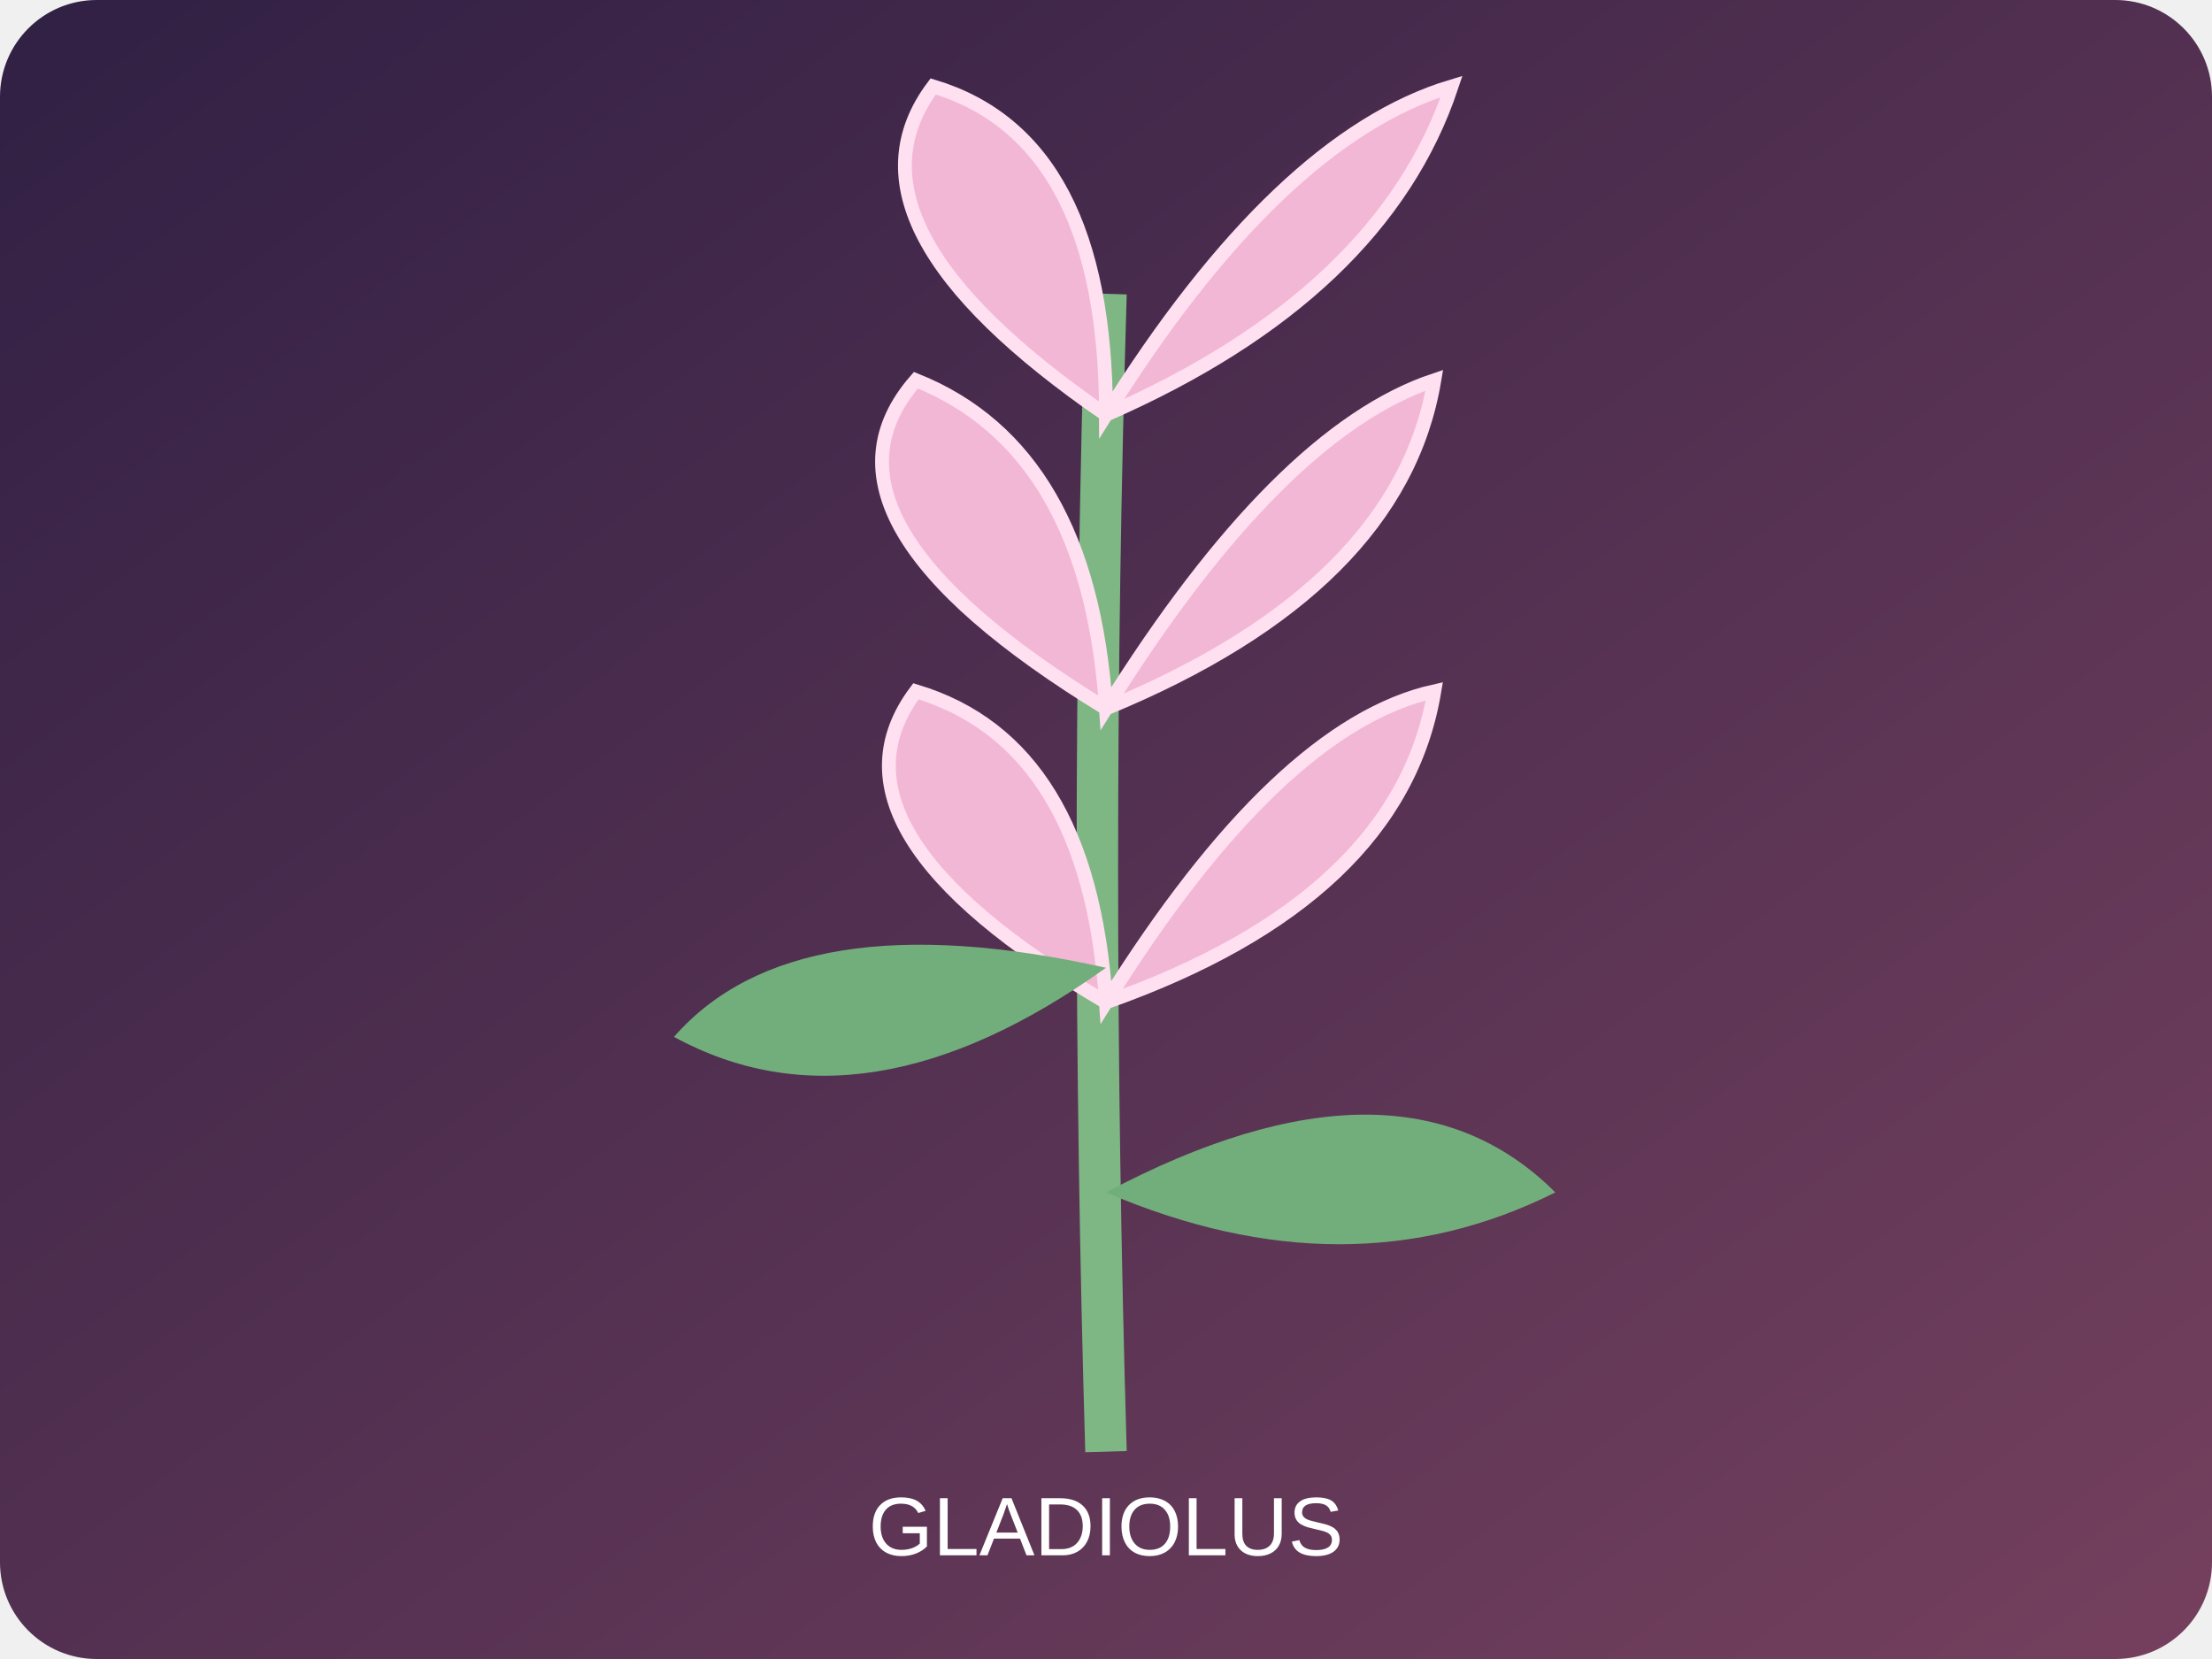
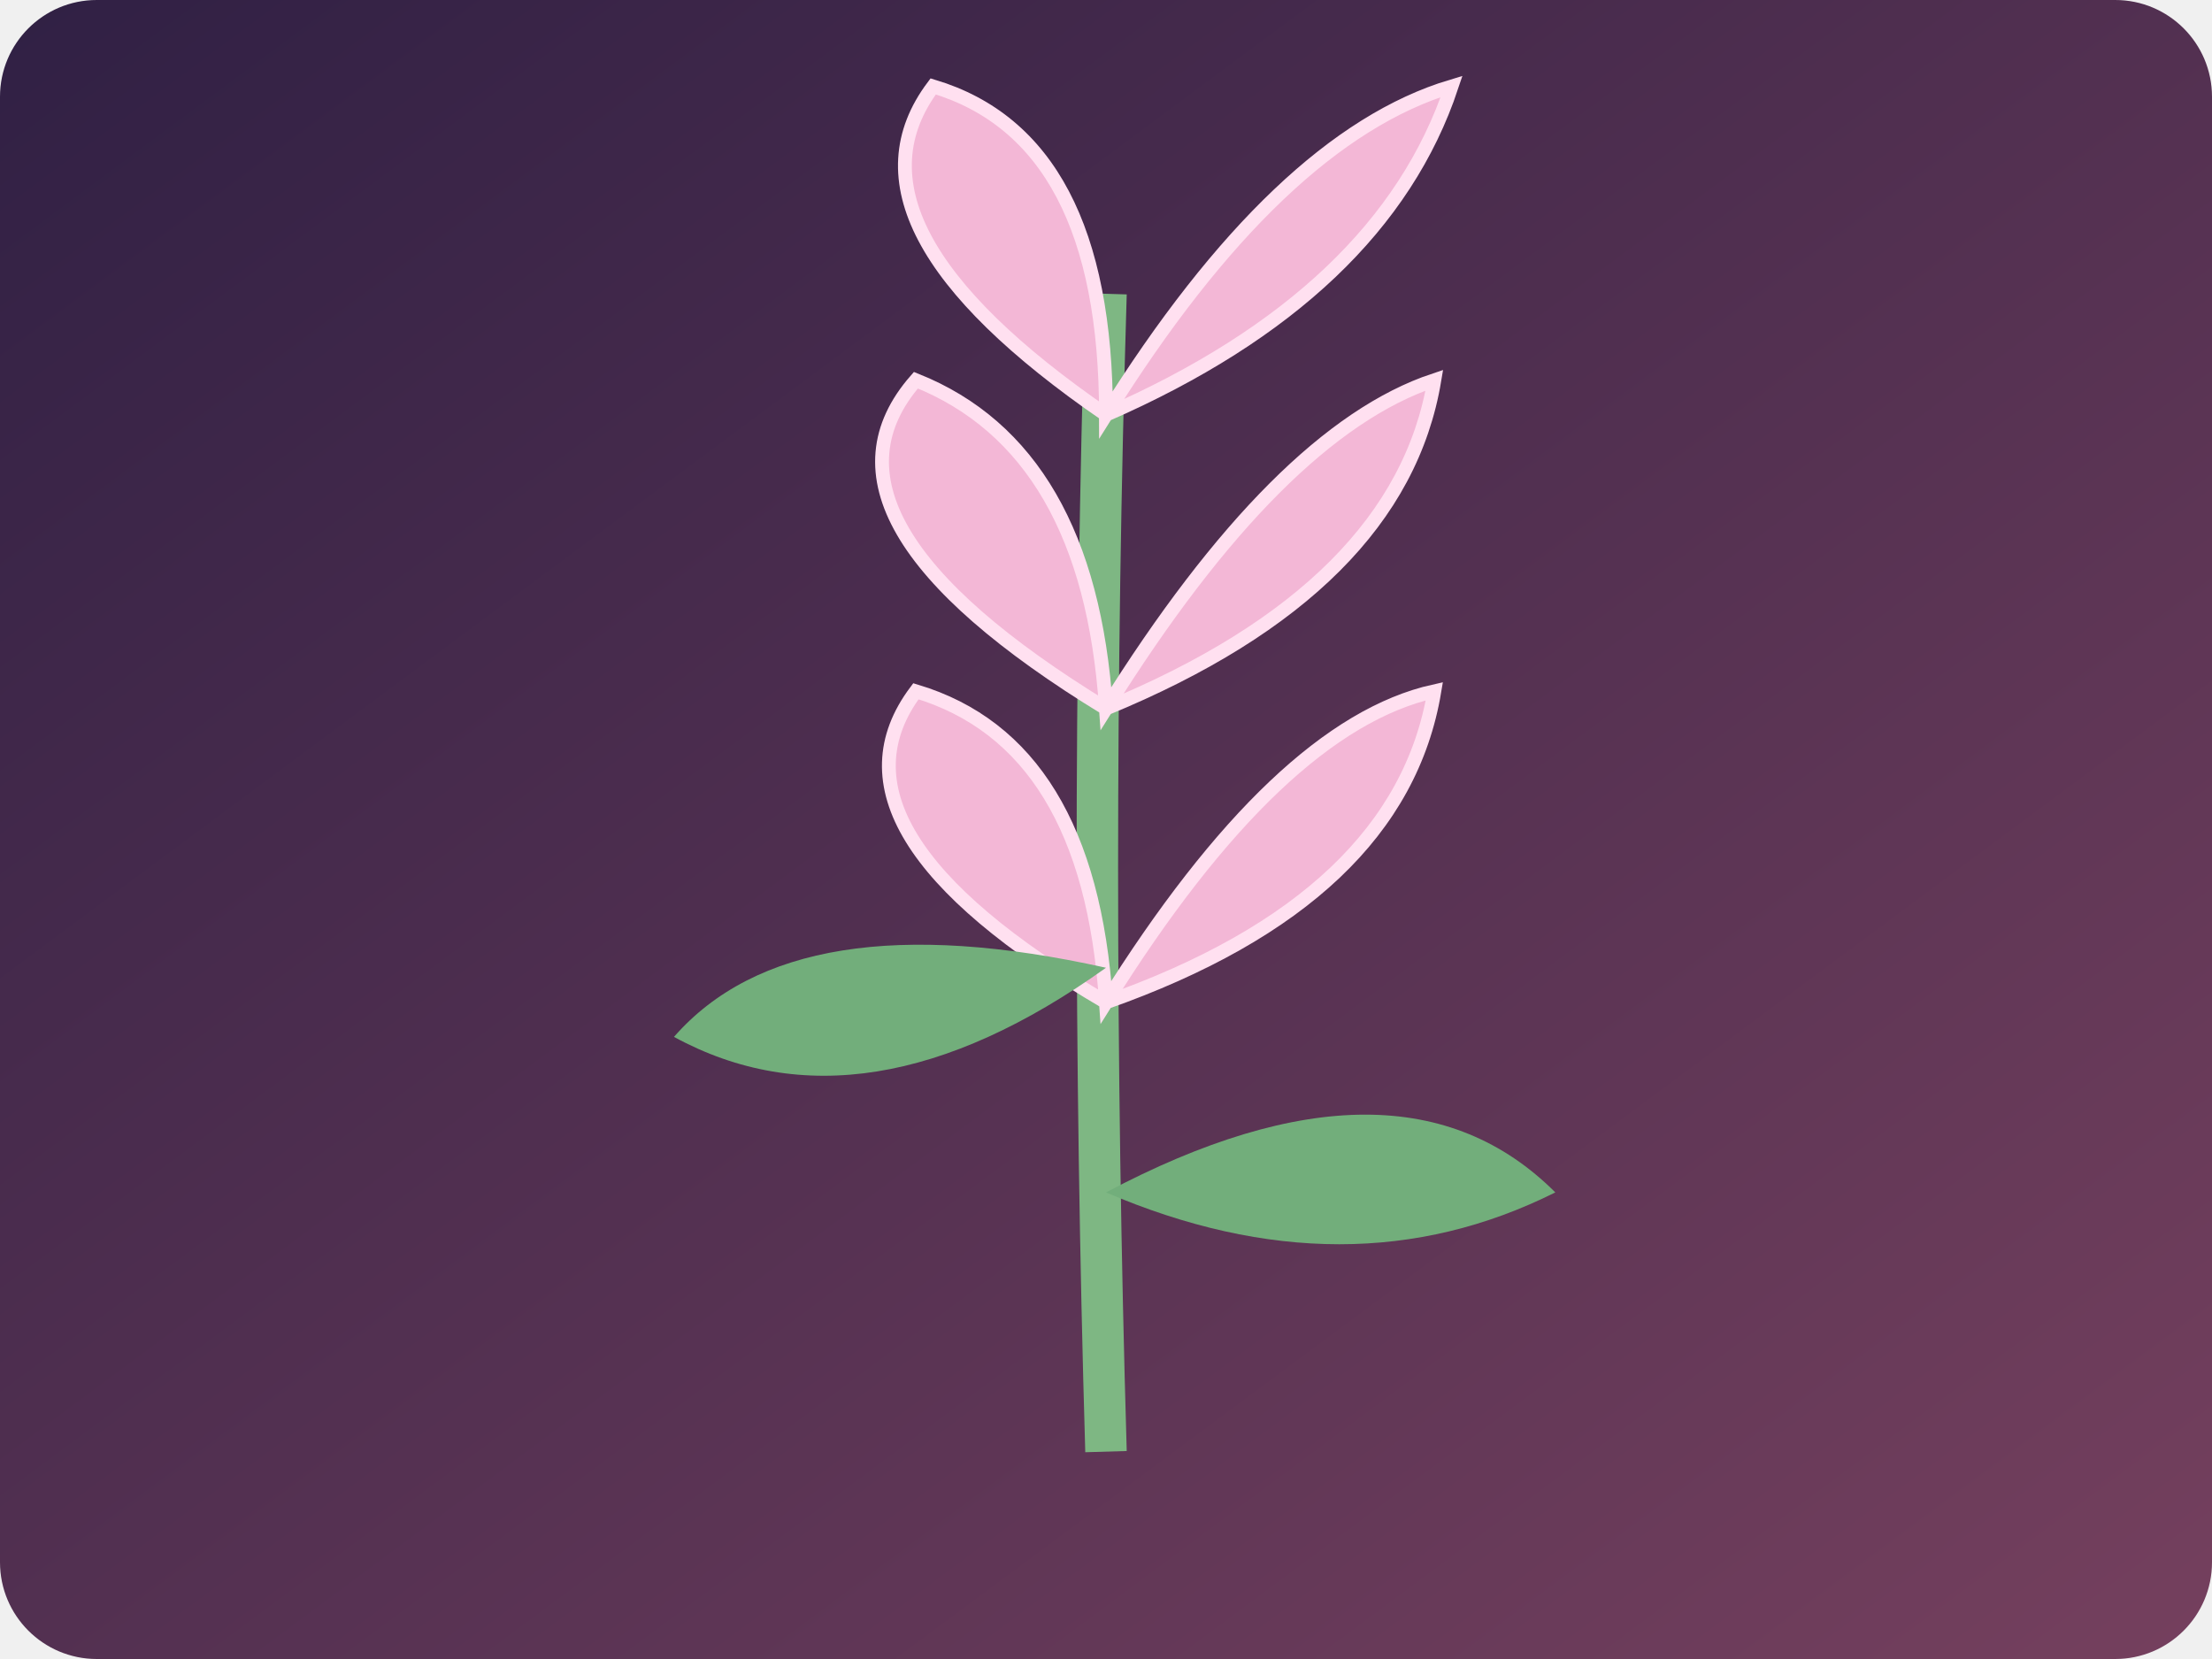
<svg xmlns="http://www.w3.org/2000/svg" viewBox="0 0 640 480">
  <defs>
    <linearGradient id="b" x2="1" y2="1">
      <stop stop-color="#302044" />
      <stop offset="1" stop-color="#75405e" />
    </linearGradient>
  </defs>
  <rect width="640" height="480" rx="28" fill="url(#b)" />
  <path d="M320 420Q315 250 320 85" stroke="#7eb783" stroke-width="12" fill="none" />
  <g fill="#f3b7d6" stroke="#ffe0f0" stroke-width="4">
    <path d="M320 120Q240 65 270 25Q320 40 320 120Q370 40 420 25Q400 85 320 120Z" />
    <path d="M320 205Q230 150 265 110Q315 130 320 205Q370 125 415 110Q405 170 320 205Z" />
    <path d="M320 290Q235 240 265 200Q315 215 320 290Q370 210 415 200Q405 260 320 290Z" />
  </g>
  <g fill="#72ae7b">
    <path d="M320 280Q230 260 195 300Q250 330 320 280Z" />
    <path d="M320 345Q405 300 450 345Q390 375 320 345Z" />
  </g>
-   <text x="320" y="450" text-anchor="middle" font-family="Arial" font-size="24" fill="#fff">GLADIOLUS</text>
</svg>
